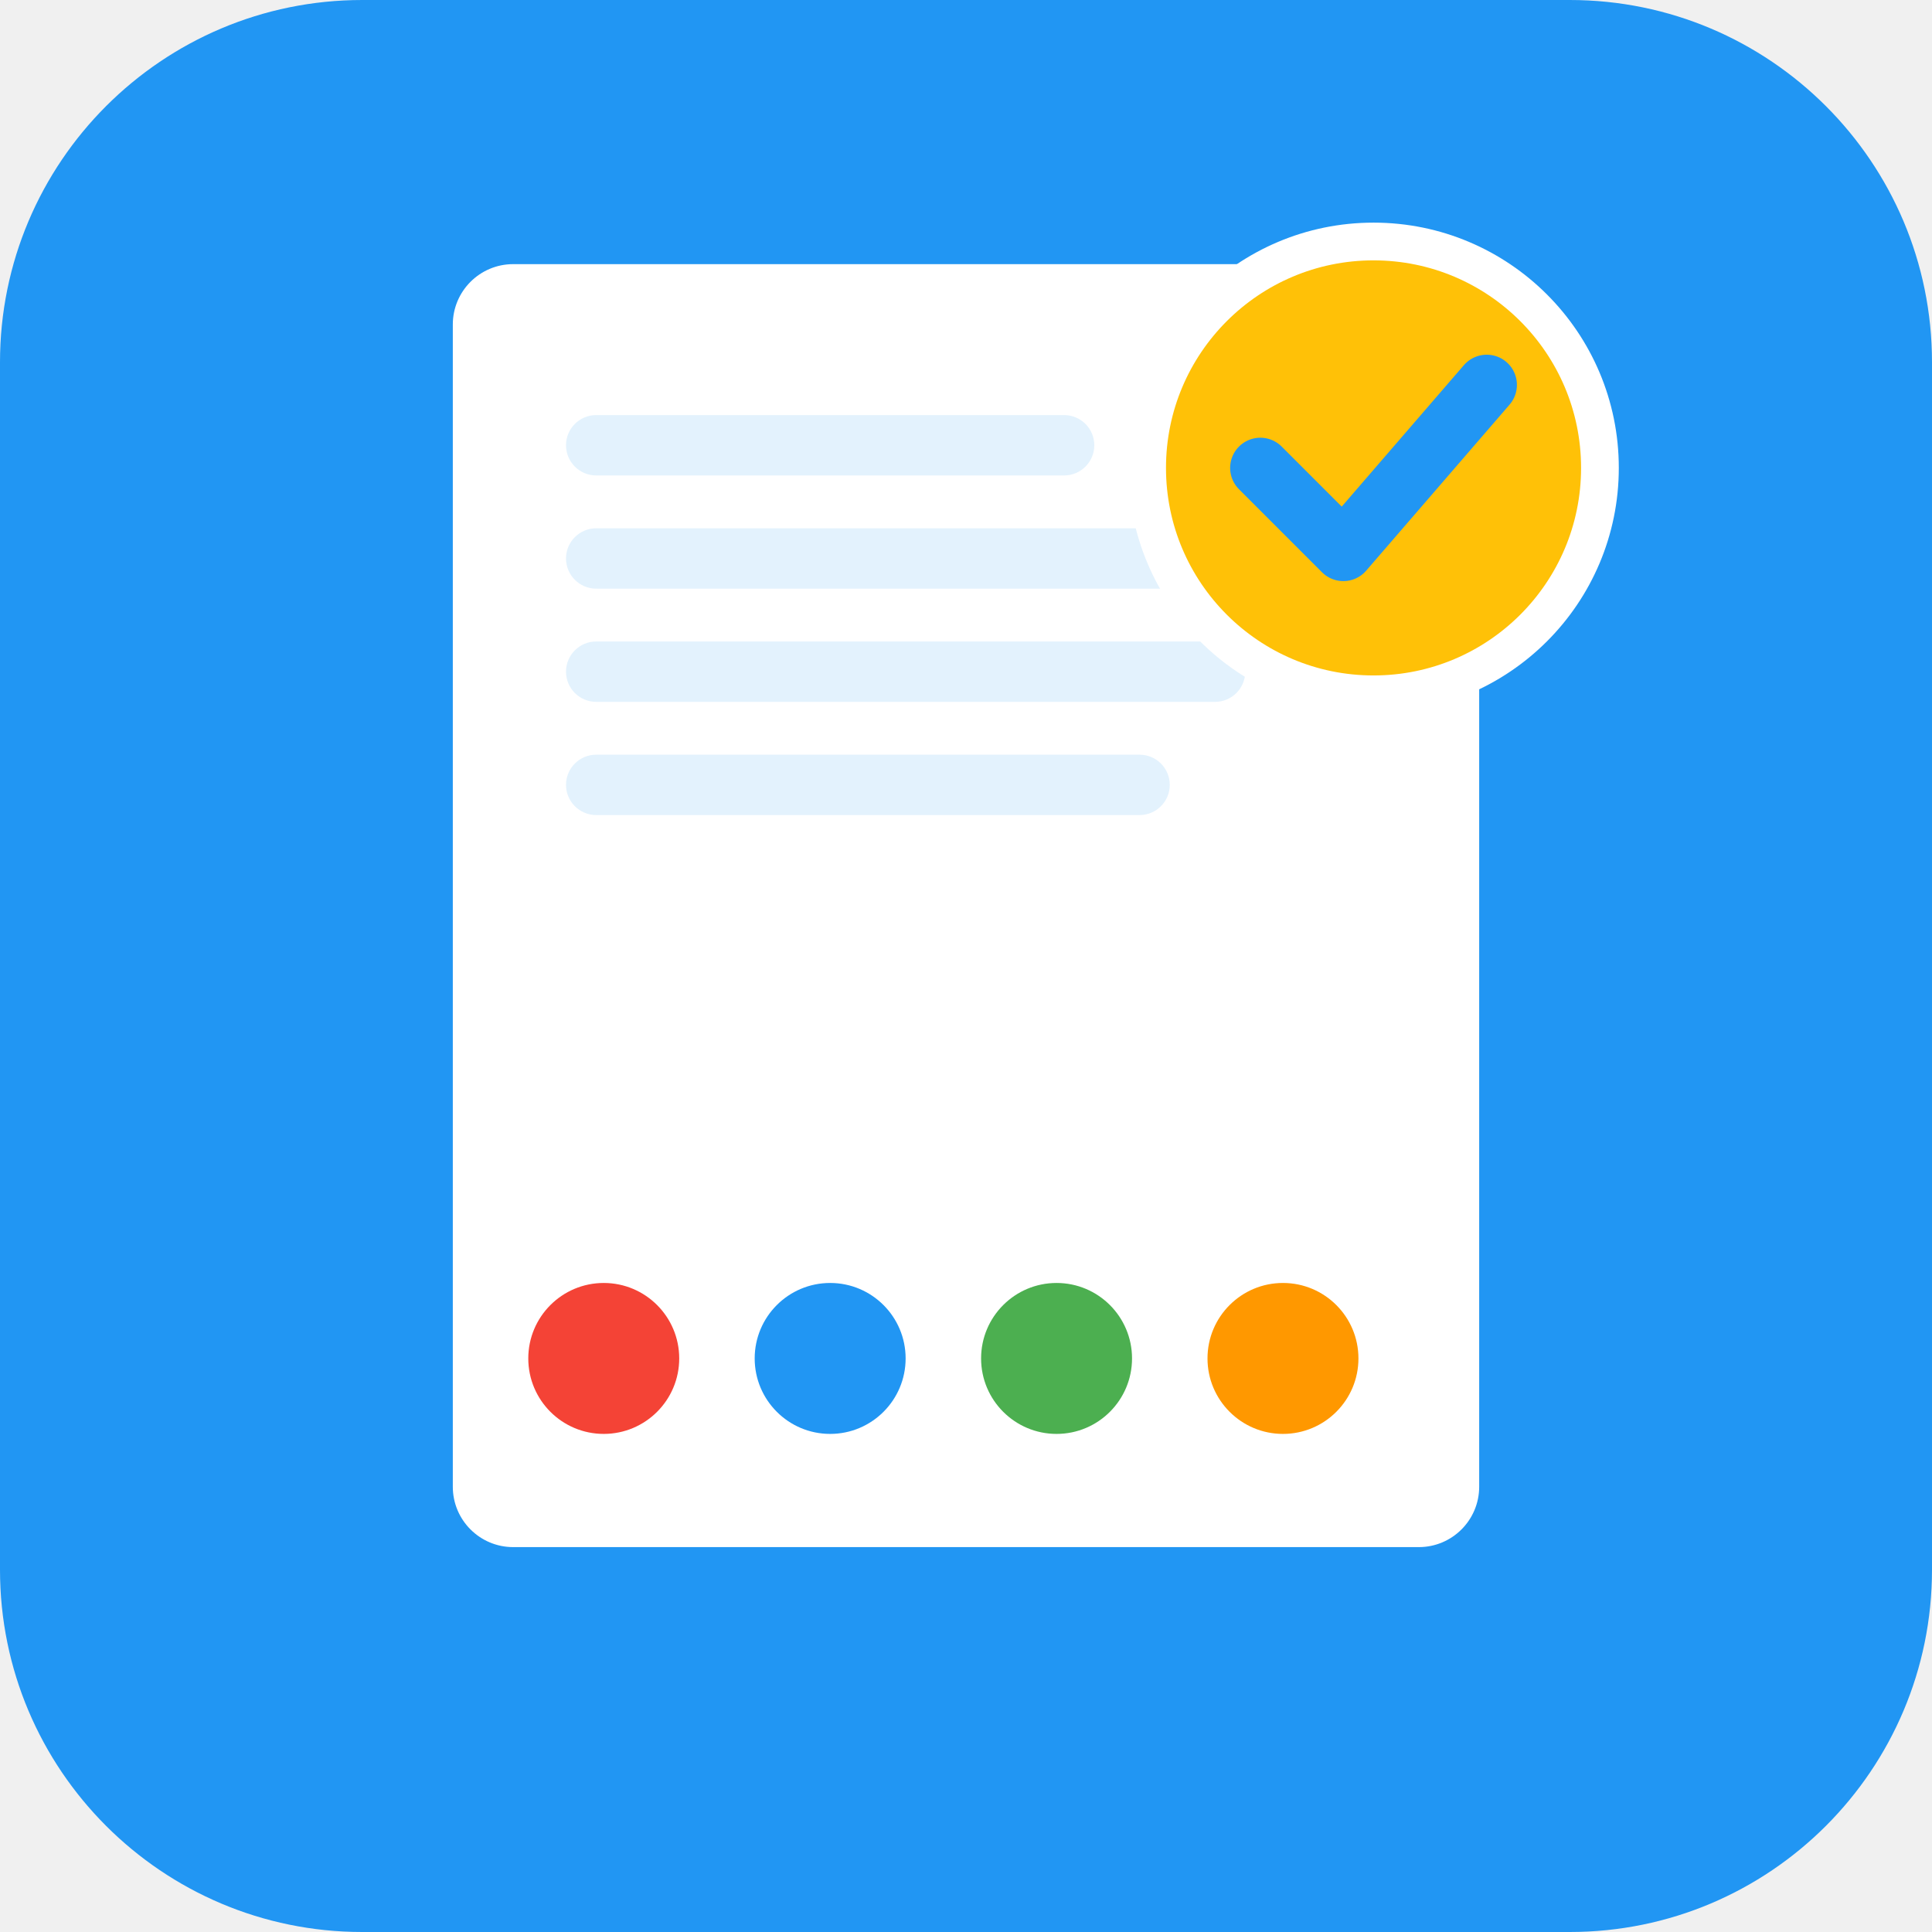
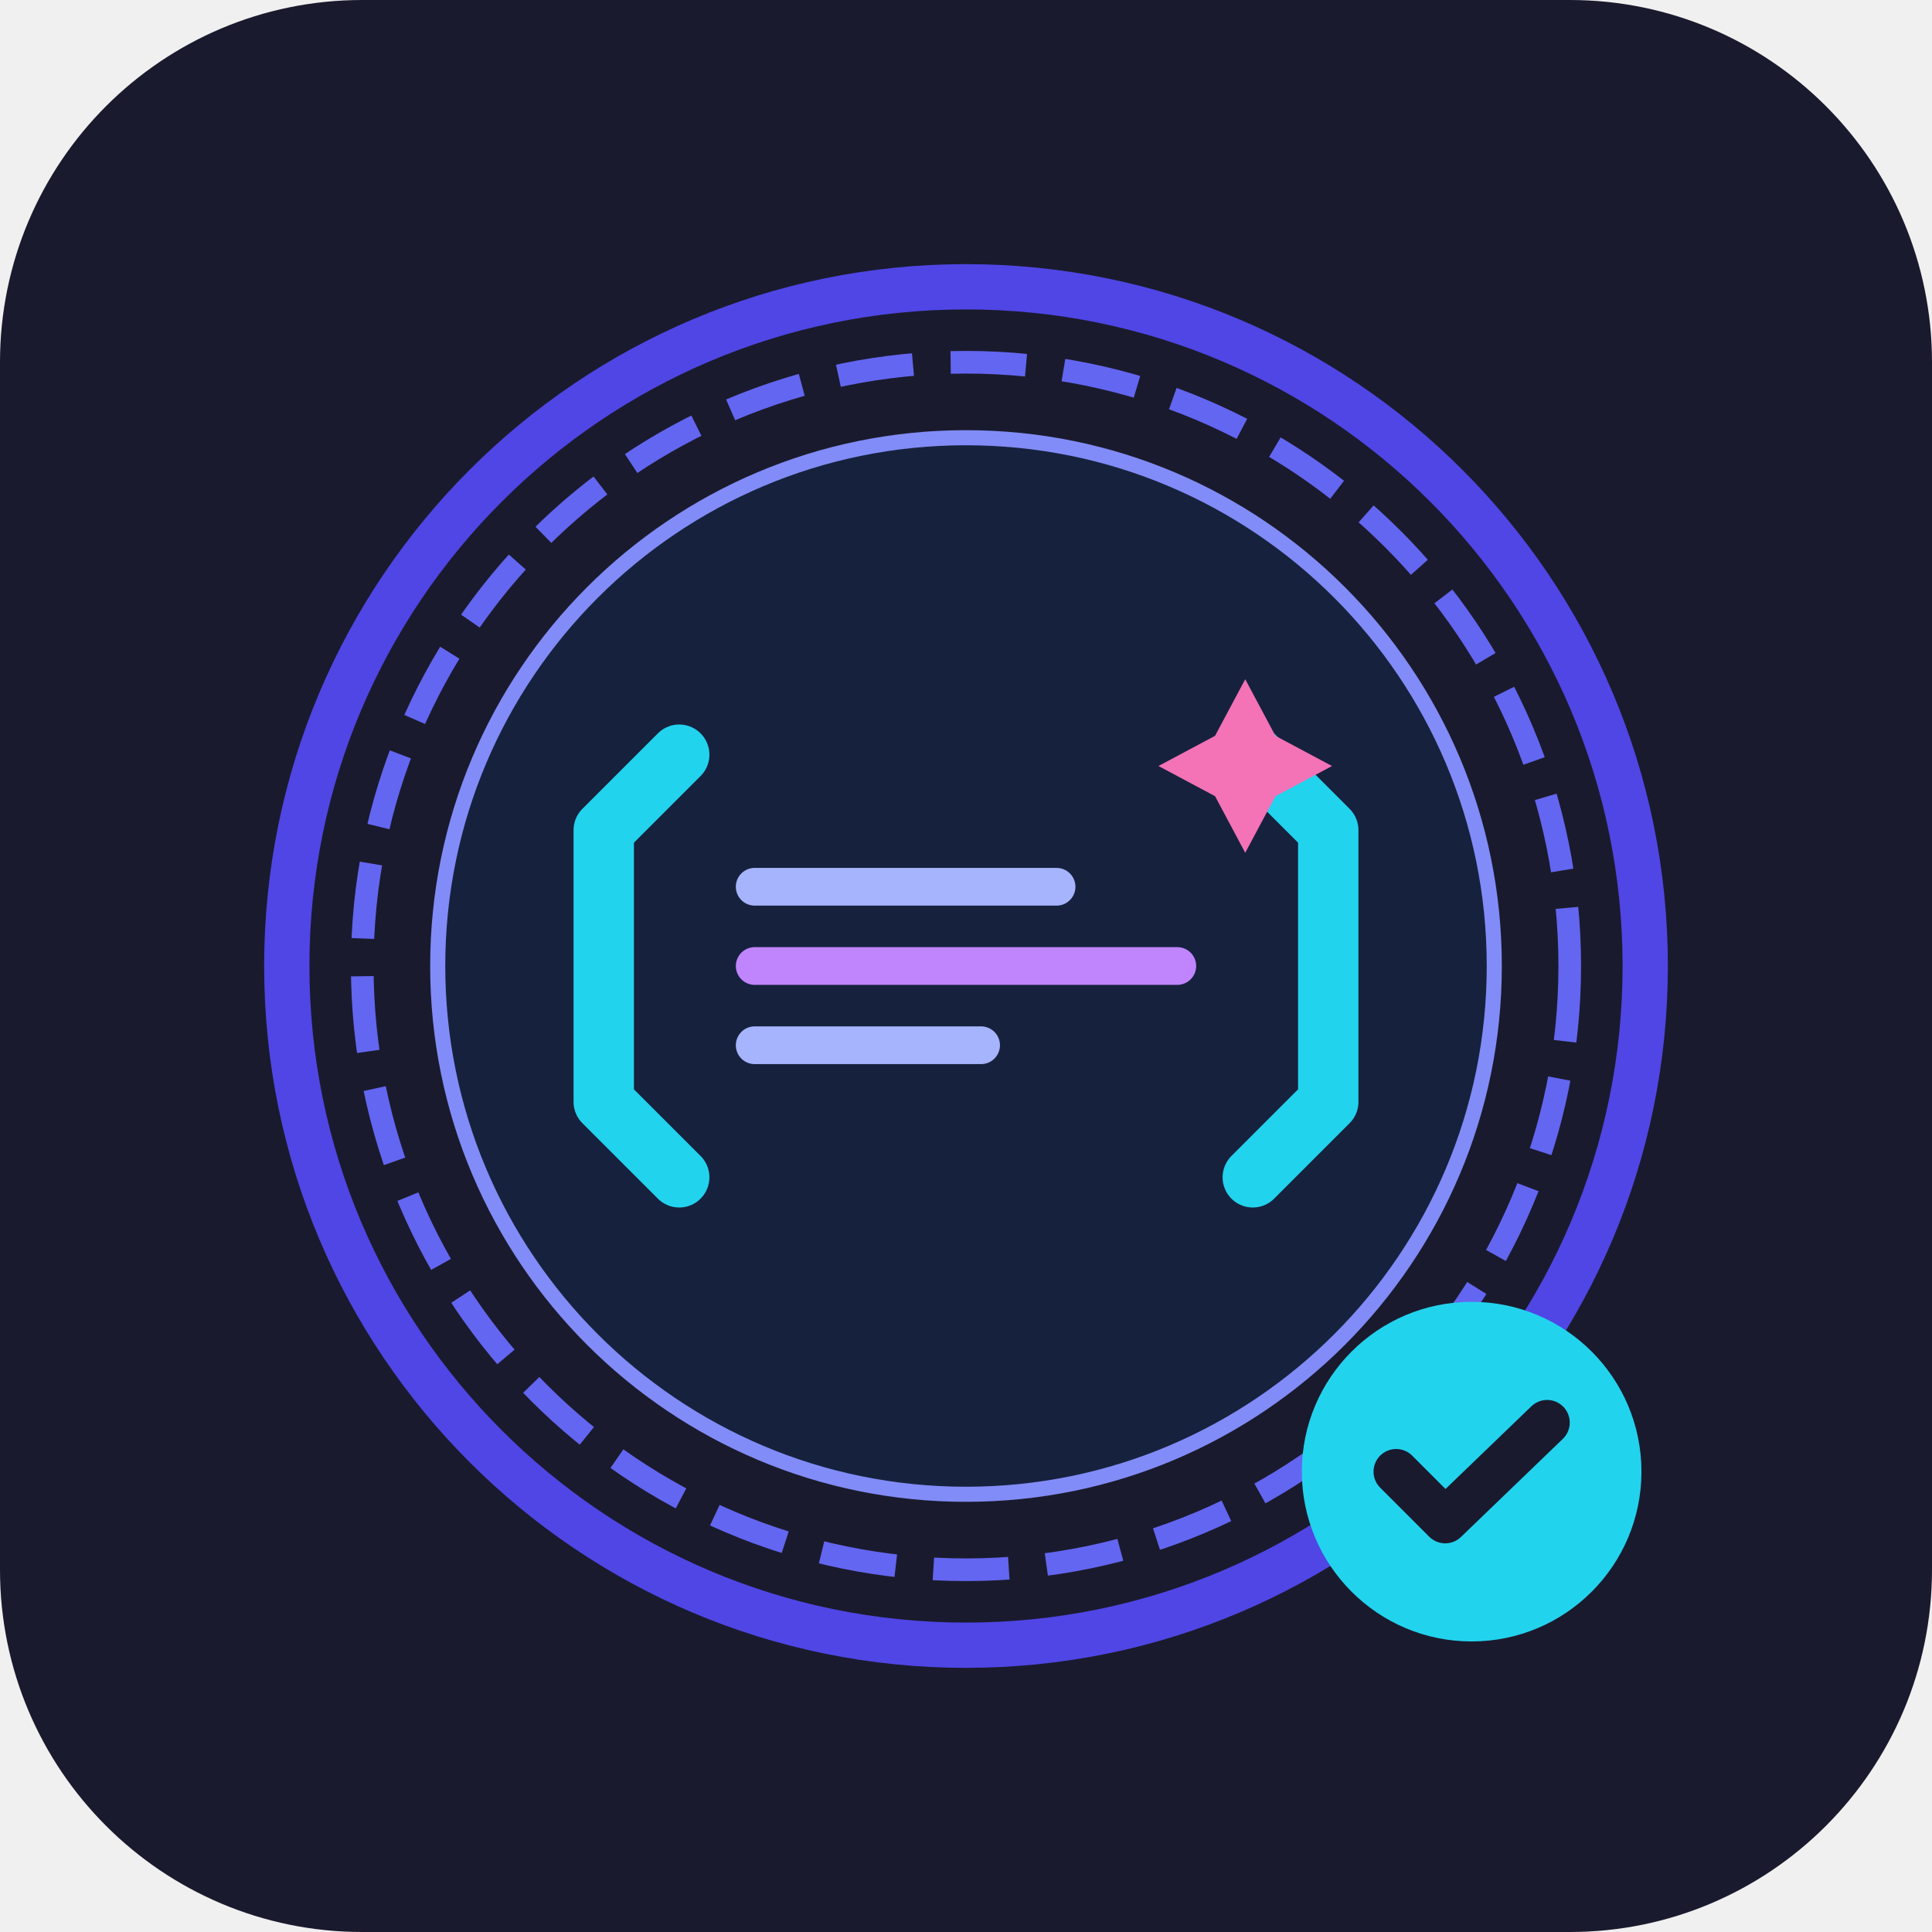
<svg xmlns="http://www.w3.org/2000/svg" width="512" height="512" viewBox="0 0 512 512" fill="none">
-   <rect width="512" height="512" rx="96" fill="#2196F3" />
-   <rect x="120" y="70" width="272" height="340" rx="16" fill="white" />
-   <rect x="150" y="110" width="140" height="16" rx="8" fill="#E3F2FD" />
-   <rect x="150" y="140" width="200" height="16" rx="8" fill="#E3F2FD" />
-   <rect x="150" y="170" width="180" height="16" rx="8" fill="#E3F2FD" />
-   <rect x="150" y="200" width="160" height="16" rx="8" fill="#E3F2FD" />
-   <circle cx="364" cy="124" r="60" fill="#FFC107" stroke="white" stroke-width="10" />
-   <path d="M334 124 L356 146 L394 102" stroke="#2196F3" stroke-width="16" stroke-linecap="round" stroke-linejoin="round" fill="none" />
-   <circle cx="160" cy="360" r="20" fill="#f44336" />
-   <circle cx="220" cy="360" r="20" fill="#2196f3" />
-   <circle cx="280" cy="360" r="20" fill="#4caf50" />
-   <circle cx="340" cy="360" r="20" fill="#ff9800" />
+   <rect width="512" height="512" rx="96" fill="#1a1a2e" />
+   <circle cx="256" cy="256" r="180" stroke="#4f46e5" stroke-width="12" fill="none" />
+   <circle cx="256" cy="256" r="160" stroke="#6366f1" stroke-width="6" fill="none" stroke-dasharray="20 10" />
+   <circle cx="256" cy="256" r="140" fill="#16213e" stroke="#818cf8" stroke-width="4" />
+   <path d="M180 200 L160 220 L160 292 L180 312" stroke="#22d3ee" stroke-width="16" stroke-linecap="round" stroke-linejoin="round" fill="none" />
+   <path d="M332 200 L352 220 L352 292 L332 312" stroke="#22d3ee" stroke-width="16" stroke-linecap="round" stroke-linejoin="round" fill="none" />
+   <line x1="200" y1="235" x2="280" y2="235" stroke="#a5b4fc" stroke-width="10" stroke-linecap="round" />
+   <line x1="200" y1="256" x2="312" y2="256" stroke="#c084fc" stroke-width="10" stroke-linecap="round" />
+   <line x1="200" y1="277" x2="260" y2="277" stroke="#a5b4fc" stroke-width="10" stroke-linecap="round" />
+   <path d="M330 180 L338 195 L353 203 L338 211 L330 226 L322 211 L307 203 L322 195 Z" fill="#f472b6" />
+   <circle cx="390" cy="390" r="45" fill="#22d3ee" />
+   <path d="M370 390 L383 403 L410 377" stroke="#1a1a2e" stroke-width="12" stroke-linecap="round" stroke-linejoin="round" fill="none" />
</svg>
